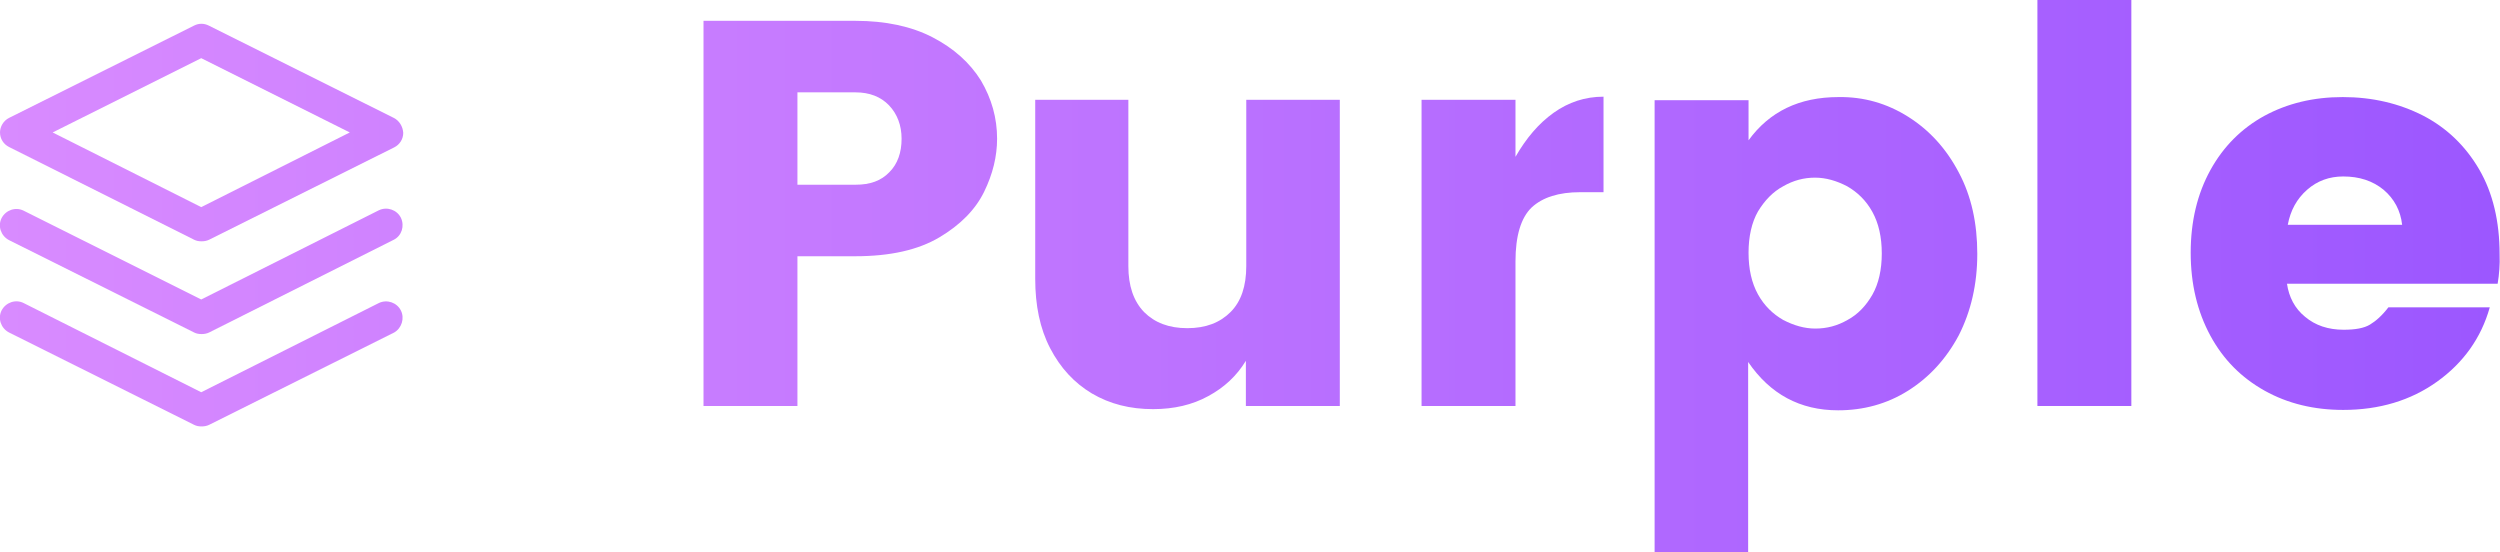
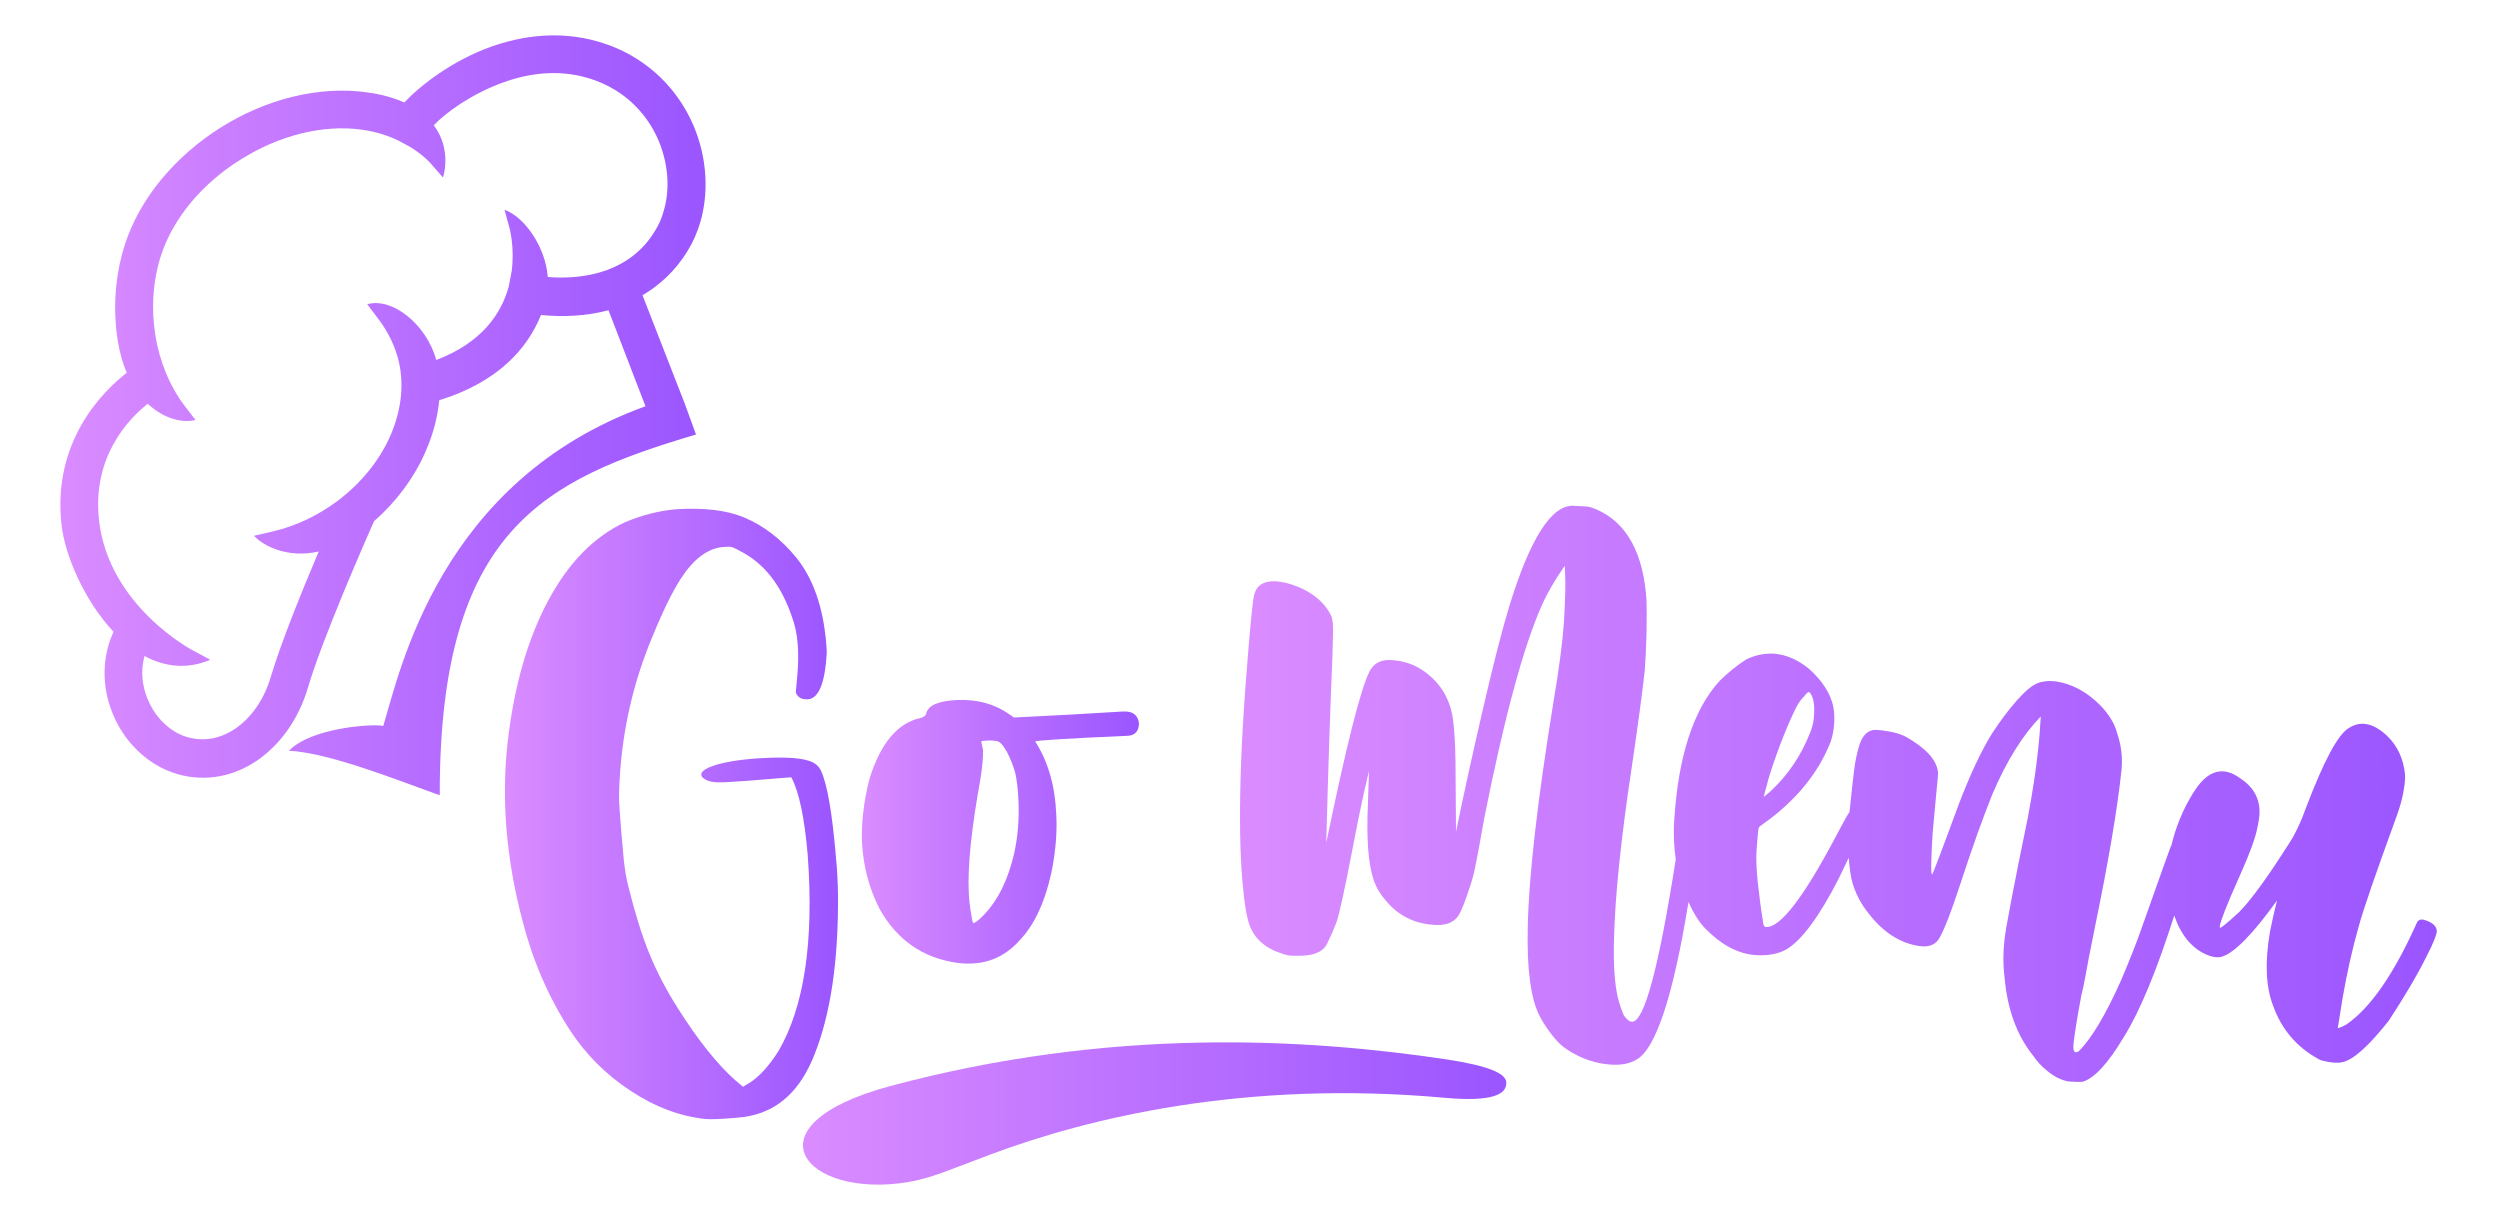
- <svg xmlns="http://www.w3.org/2000/svg" version="1.1" id="Layer_1" x="0px" y="0px" viewBox="0 0 636.1 140.4" style="enable-background:new 0 0 636.1 140.4;" xml:space="preserve">
+ <svg xmlns="http://www.w3.org/2000/svg" version="1.1" id="Camada_1" x="0px" y="0px" viewBox="0 0 1000 485.1" style="enable-background:new 0 0 1000 485.1;" xml:space="preserve">
  <style type="text/css">
- 	.st0{fill:url(#SVGID_1_);}
- 	.st1{fill:url(#SVGID_2_);}
- 	.st2{fill:url(#SVGID_3_);}
- 	.st3{fill:url(#SVGID_4_);}
- 	.st4{fill:url(#SVGID_5_);}
- 	.st5{fill:url(#SVGID_6_);}
- 	.st6{fill:url(#SVGID_7_);}
- 	.st7{fill:url(#SVGID_8_);}
- 	.st8{fill:url(#SVGID_9_);}
+ 	.st0{fill-rule:evenodd;clip-rule:evenodd;fill:url(#SVGID_1_);}
+ 	.st1{fill-rule:evenodd;clip-rule:evenodd;fill:url(#SVGID_2_);}
+ 	.st2{fill-rule:evenodd;clip-rule:evenodd;fill:url(#SVGID_3_);}
+ 	.st3{fill-rule:evenodd;clip-rule:evenodd;fill:url(#SVGID_4_);}
+ 	.st4{fill-rule:evenodd;clip-rule:evenodd;fill:url(#SVGID_5_);}
</style>
-   <linearGradient id="SVGID_1_" gradientUnits="userSpaceOnUse" x1="-14.647" y1="54.292" x2="656.557" y2="54.292">
-     <stop offset="1.502404e-03" style="stop-color:#DA8CFF" />
-     <stop offset="1" style="stop-color:#9A55FF" />
-   </linearGradient>
-   <path class="st0" d="M202.9,65.2v38.1h-23.9v-98h38.7c7.6,0,14.2,1.4,19.6,4.2c5.4,2.8,9.5,6.5,12.3,11c2.7,4.6,4.1,9.5,4.1,14.8  c0,4.5-1.1,9-3.3,13.5c-2.2,4.5-6,8.4-11.4,11.6c-5.4,3.2-12.5,4.8-21.4,4.8H202.9z M226.3,43.8c2.1-2.1,3.1-5,3.1-8.5  c0-3.4-1.1-6.3-3.2-8.5c-2.1-2.2-5-3.3-8.5-3.3h-14.8V47h14.8C221.4,47,224.2,46,226.3,43.8z" />
-   <linearGradient id="SVGID_2_" gradientUnits="userSpaceOnUse" x1="-14.647" y1="64.76" x2="656.557" y2="64.76">
-     <stop offset="1.502404e-03" style="stop-color:#DA8CFF" />
-     <stop offset="1" style="stop-color:#9A55FF" />
-   </linearGradient>
-   <path class="st1" d="M340.9,25.4v77.9H317V91.8c-2.3,3.8-5.5,6.8-9.6,9c-4,2.2-8.7,3.3-14,3.3c-5.9,0-11-1.3-15.6-4  c-4.5-2.7-8-6.5-10.6-11.5c-2.6-5-3.8-10.9-3.8-17.7V25.4h23.7v42.3c0,5,1.3,8.9,4,11.7c2.7,2.7,6.3,4.1,11,4.1  c4.7,0,8.3-1.4,11-4.1c2.7-2.7,4-6.6,4-11.7V25.4H340.9z" />
-   <linearGradient id="SVGID_3_" gradientUnits="userSpaceOnUse" x1="-14.647" y1="63.922" x2="656.557" y2="63.922">
-     <stop offset="1.502404e-03" style="stop-color:#DA8CFF" />
-     <stop offset="1" style="stop-color:#9A55FF" />
-   </linearGradient>
-   <path class="st2" d="M395.3,28.7c3.8-2.7,8-4.1,12.7-4.1v24.3h-5.9c-5.5,0-9.6,1.3-12.4,3.9c-2.7,2.6-4.1,7.2-4.1,13.7v36.8h-23.9  V25.4h23.9v14.5C388.3,35.2,391.5,31.4,395.3,28.7z" />
-   <linearGradient id="SVGID_4_" gradientUnits="userSpaceOnUse" x1="-14.647" y1="82.485" x2="656.557" y2="82.485">
-     <stop offset="1.502404e-03" style="stop-color:#DA8CFF" />
-     <stop offset="1" style="stop-color:#9A55FF" />
-   </linearGradient>
-   <path class="st3" d="M485.5,29.7c5.4,3.4,9.7,8.1,12.9,14.2c3.2,6,4.7,12.9,4.7,20.7c0,7.7-1.6,14.6-4.7,20.7  c-3.2,6-7.5,10.7-12.9,14.1s-11.4,5-17.8,5c-9.7,0-17.3-4.1-22.9-12.3v48.4H421v-115h23.9v10.2c5.3-7.3,12.9-11,22.9-11  C474.2,24.6,480.1,26.3,485.5,29.7z M453.7,47.4c-2.6,1.4-4.7,3.6-6.4,6.4c-1.6,2.8-2.4,6.4-2.4,10.5c0,4.2,0.8,7.7,2.4,10.6  c1.6,2.9,3.8,5,6.4,6.5c2.7,1.4,5.4,2.2,8.2,2.2c2.9,0,5.6-0.7,8.2-2.2c2.6-1.4,4.7-3.6,6.3-6.4c1.6-2.8,2.4-6.4,2.4-10.5  c0-4.2-0.8-7.7-2.4-10.6c-1.6-2.9-3.8-5-6.4-6.5c-2.7-1.4-5.4-2.2-8.2-2.2C459,45.2,456.3,45.9,453.7,47.4z" />
-   <linearGradient id="SVGID_5_" gradientUnits="userSpaceOnUse" x1="-14.647" y1="51.64" x2="656.557" y2="51.64">
-     <stop offset="1.502404e-03" style="stop-color:#DA8CFF" />
-     <stop offset="1" style="stop-color:#9A55FF" />
-   </linearGradient>
-   <path class="st4" d="M542.3,0v103.3h-23.9V0H542.3z" />
-   <linearGradient id="SVGID_6_" gradientUnits="userSpaceOnUse" x1="-14.647" y1="64.411" x2="656.557" y2="64.411">
-     <stop offset="1.502404e-03" style="stop-color:#DA8CFF" />
-     <stop offset="1" style="stop-color:#9A55FF" />
-   </linearGradient>
-   <path class="st5" d="M635.5,72.2h-53.6c0.5,3.4,2,6.3,4.6,8.4c2.6,2.2,5.9,3.3,9.8,3.3c3,0,5.2-0.4,6.7-1.3c1.5-0.9,3.1-2.3,4.7-4.4  h25.8c-2.2,7.8-6.7,14.1-13.4,18.9c-6.7,4.8-14.7,7.2-23.9,7.2c-7.4,0-14.1-1.6-20-4.9c-5.9-3.3-10.5-7.9-13.8-14  c-3.3-6.1-5-13.1-5-21.1c0-8,1.7-15,5-21c3.3-6,7.9-10.6,13.7-13.8c5.9-3.2,12.5-4.8,20-4.8c7.5,0,14.3,1.6,20.4,4.7  c6,3.1,10.8,7.7,14.3,13.7c3.5,6,5.2,13.3,5.2,21.6C636.1,67.3,635.9,69.8,635.5,72.2z M611.2,57.2c-0.4-3.6-2-6.6-4.7-8.9  c-2.8-2.3-6.2-3.4-10.3-3.4c-3.5,0-6.6,1.1-9.2,3.4c-2.6,2.3-4.2,5.2-4.9,8.9H611.2z" />
  <g>
-     <g>
-       <linearGradient id="SVGID_7_" gradientUnits="userSpaceOnUse" x1="-14.647" y1="33.748" x2="656.557" y2="33.748">
-         <stop offset="1.502404e-03" style="stop-color:#DA8CFF" />
-         <stop offset="1" style="stop-color:#9A55FF" />
-       </linearGradient>
-       <path class="st6" d="M100.2,30L53.1,6.5c-1.2-0.6-2.5-0.6-3.7,0L2.3,30C0.9,30.7,0,32.2,0,33.7c0,1.6,0.9,3,2.3,3.7L49.4,61    c0.6,0.3,1.2,0.4,1.9,0.4c0.6,0,1.3-0.1,1.9-0.4l47.1-23.5c1.4-0.7,2.3-2.1,2.3-3.7C102.5,32.2,101.6,30.7,100.2,30z M51.2,52.7    L13.4,33.7l37.8-18.9l37.8,18.9L51.2,52.7z" />
-     </g>
-   </g>
-   <g>
-     <g>
-       <linearGradient id="SVGID_8_" gradientUnits="userSpaceOnUse" x1="-14.647" y1="92.608" x2="656.557" y2="92.608">
-         <stop offset="1.502404e-03" style="stop-color:#DA8CFF" />
-         <stop offset="1" style="stop-color:#9A55FF" />
-       </linearGradient>
-       <path class="st7" d="M102,79c-1-2-3.5-2.9-5.6-1.9L51.2,99.8L6,77.1c-2-1-4.5-0.2-5.6,1.9c-1,2-0.2,4.5,1.9,5.6l47.1,23.5    c0.6,0.3,1.2,0.4,1.9,0.4c0.6,0,1.3-0.1,1.9-0.4l47.1-23.5C102.2,83.5,103,81,102,79z" />
-     </g>
-   </g>
-   <g>
-     <g>
-       <linearGradient id="SVGID_9_" gradientUnits="userSpaceOnUse" x1="-14.647" y1="69.064" x2="656.557" y2="69.064">
-         <stop offset="1.502404e-03" style="stop-color:#DA8CFF" />
-         <stop offset="1" style="stop-color:#9A55FF" />
-       </linearGradient>
-       <path class="st8" d="M102,55.4c-1-2-3.5-2.9-5.6-1.9L51.2,76.2L6,53.6c-2-1-4.5-0.2-5.6,1.9c-1,2-0.2,4.5,1.9,5.6l47.1,23.5    c0.6,0.3,1.2,0.4,1.9,0.4c0.6,0,1.3-0.1,1.9-0.4L100.2,61C102.2,60,103,57.5,102,55.4z" />
-     </g>
+     <linearGradient id="SVGID_1_" gradientUnits="userSpaceOnUse" x1="24.087" y1="165.941" x2="282.286" y2="165.941">
+       <stop offset="0" style="stop-color:#DA8CFF" />
+       <stop offset="0" style="stop-color:#DA8CFF" />
+       <stop offset="1" style="stop-color:#9A55FF" />
+     </linearGradient>
+     <path class="st0" d="M278.4,173.8l-4.4-12.1l-17-43.6c6.8-4,13-9.6,17.9-17.5c2.3-3.7,4.1-7.8,5.3-12c3.2-11.2,2.6-23.9-1.7-35.6   c-4.3-11.6-12.3-22.3-24-29.6c-4.6-2.9-9.8-5.2-15.4-6.8c-15.3-4.4-30.2-2.4-43,2.2C180.9,24.3,168.3,34,161.7,41   c-4-1.8-8.7-3.2-14.5-4c-19.7-2.9-41.1,2.8-58.9,14c-17.8,11.2-32.3,27.9-38.4,47c-4.1,12.9-4.7,26.1-2.8,38.3   c0.8,4.9,2,9.1,3.6,12.8c-9.6,7.5-29.8,27.4-26.1,60.8c1.4,12.4,9.2,30.4,20.8,42.8c-0.8,1.8-1.5,3.6-2,5.4   c-2.7,9.3-1.8,18.9,1.7,27.4c3.4,8.4,9.4,15.5,16.8,20.1c2.8,1.7,5.8,3.1,8.9,4c11.4,3.3,22.7,1,32.2-5.5   c9.1-6.3,16.5-16.5,20.2-29.1c5.5-18.9,22.8-58.4,26.4-66.5c8.9-7.8,16-17.3,20.5-27.6c3-6.7,4.9-13.7,5.6-20.8   c23.8-7.4,35.3-20.8,40.7-34.1c8,0.8,17.6,0.6,27-1.9l14.8,38.4c-82.3,29.8-98.2,105.9-104.9,127.9c-3.3-1-28.8,0.5-37.7,9.9   c16.5,0.8,45.2,12.5,60.3,17.8C175.7,211.6,218,191.8,278.4,173.8z M242.6,108.1c-7.9,2.8-16.3,3.3-23.5,2.7   c-0.8-11.6-9-23.9-17.3-26.9l2,7.3c0,0.1,2.1,7.5,0.9,17.1l0,0l-1.2,6.3c-2.9,10.7-10.6,22.4-29,29.4   c-3.9-14.3-17.7-25.2-27.6-22.3l4.6,6.1c4,5.3,6.6,11,8,16.7c2.3,10,0.8,20.3-3.4,29.9c-4.4,9.9-11.7,18.9-21,25.9   c-7.6,5.7-16.5,10.1-26.1,12.3l-7.4,1.7c3.4,3.8,13.1,9.2,25.9,6.3c-6.7,15.7-15.3,37-19.1,49.9c-2.7,9.2-7.8,16.5-14.2,20.9   c-5.8,4-12.6,5.4-19.4,3.4c-1.8-0.5-3.5-1.3-5.1-2.3c-4.7-2.9-8.5-7.5-10.7-13c-2.2-5.3-2.8-11.3-1.2-17.1c8,4.3,16.9,5.5,26.3,1.5   l-6.7-3.6c-0.1,0-34-17.7-37.8-52.3c-2.8-25.4,12-40.6,19.5-46.5c6.4,6,13.8,7.8,19.1,6.5l-4.6-6c-5.6-7.4-9.8-17.3-11.5-28.2   c-1.6-10-1.1-20.8,2.2-31.3c5-15.6,17-29.4,32-38.7c14.9-9.4,32.6-14.2,48.6-11.9c5.8,0.8,10.7,2.5,14.6,4.4l4.6,2.5   c5.4,3.3,8.1,6.5,8.1,6.5l5,5.7c1.7-5.8,1.5-14-3.7-20.9c4.9-5.1,15-12.5,27.7-17.1c10.2-3.7,21.9-5.3,33.6-1.9   c4.3,1.2,8.2,3,11.6,5.1c8.6,5.4,14.6,13.3,17.8,22c3.2,8.7,3.7,18,1.3,26.1c-0.8,3-2,5.7-3.6,8.2C257,100.6,250,105.4,242.6,108.1   z" />
+     <linearGradient id="SVGID_2_" gradientUnits="userSpaceOnUse" x1="202.384" y1="325.676" x2="335.249" y2="325.676">
+       <stop offset="0" style="stop-color:#DA8CFF" />
+       <stop offset="0" style="stop-color:#DA8CFF" />
+       <stop offset="1" style="stop-color:#9A55FF" />
+     </linearGradient>
+     <path class="st1" d="M335.2,357.8c-0.1-4.8-0.3-9.7-0.8-14.6c-1.5-18-3.5-29.7-6.1-35.1c-0.9-1.8-2.5-3.1-4.8-3.8   c-4.3-1.4-11.8-1.6-22.6-0.8c-5.5,0.5-10.2,1.2-14,2.3c-4.4,1.3-6.5,2.7-6.4,4.1c0,0.5,0.4,1.1,1.2,1.6c1.5,1.2,4.4,1.6,8.4,1.4   c2.5-0.1,11.3-0.7,26.4-2c3.1,5.7,5.3,16.1,6.6,31.3c2.5,34.4-1.4,60.5-11.7,78.2c-3.9,6.1-7.8,10.4-11.7,12.8l-2.5,1.5l-3.1-2.6   c-7.1-6.3-14.8-15.9-22.9-28.7c-4.6-7.2-8.4-14.5-11.4-21.8c-3-7.3-5.8-16.3-8.4-26.8c-0.5-1.8-0.8-3.5-1.1-5   c-0.3-1.6-0.5-3.6-0.8-6c-0.2-2.4-0.5-5.8-0.9-10.1c-0.4-4.6-0.6-8.1-0.8-10.5c-0.3-3.4-0.2-7.5,0.1-12.2   c1.2-19.8,5.6-38.6,13.1-56.4c4.1-10.1,7.9-17.8,11.3-23.1c5.1-7.9,10.8-12.2,17-12.7c1.1-0.1,2-0.1,2.7-0.1c0.7,0,2.1,0.6,4.2,1.8   c9.4,4.8,16.2,13.5,20.5,26c1.3,3.4,2.1,7.2,2.4,11.4c0.3,3.9,0.2,8.2-0.2,12.7l-0.6,6.4c0.8,2,2.4,2.9,5,2.7   c4.2-0.4,6.7-6.5,7.4-18.4c0-1.1-0.1-2.4-0.2-3.8c-1.2-14.6-5.2-26.1-12.1-34.6c-6-7.3-12.9-12.6-20.7-15.9c-6.9-2.9-16-4-27.3-3.3   c-6.8,0.6-13.5,2.3-20.2,5.1c-12.4,5.7-22.7,16.1-30.9,31.4s-13.6,34-16.2,56.3c-1.3,11.5-1.5,23.2-0.5,35.2   c1,12,3.1,24.2,6.4,36.6c4.1,16,10.4,30.5,18.8,43.5c6.4,9.9,14.5,18,24.4,24.5c9.8,6.5,19.8,10.2,29.9,11.3   c2.5,0.2,6.3,0,11.4-0.4c2.7-0.2,5-0.5,6.8-0.9c11.5-2.5,19.9-10.5,25.3-24C332.3,405.7,335.4,384.2,335.2,357.8z" />
+     <linearGradient id="SVGID_3_" gradientUnits="userSpaceOnUse" x1="344.808" y1="332.649" x2="455.56" y2="332.649">
+       <stop offset="0" style="stop-color:#DA8CFF" />
+       <stop offset="0" style="stop-color:#DA8CFF" />
+       <stop offset="1" style="stop-color:#9A55FF" />
+     </linearGradient>
+     <path class="st2" d="M351.8,363.5c6.9,12.4,17.2,19.6,30.8,21.6c2.1,0.3,4.2,0.4,6.2,0.3c7.3-0.3,13.6-3.3,18.7-8.9   c6.4-6.5,10.9-16.4,13.5-29.7c1.3-7.3,1.9-14.3,1.5-21.2c-0.5-11.4-3.3-21-8.4-29c0-0.4,12.4-1.2,37.2-2.3c2.7-0.2,4.2-1.8,4.3-4.9   c-0.4-3.4-2.5-5-6.4-4.8c-14.5,0.9-29,1.7-43.6,2.4l-1.9-1.3c-5.8-4.1-12.7-6-20.7-5.7c-7.5,0.3-11.7,2.1-12.5,5.3   c-0.2,1-1,1.6-2.4,1.9c-9.2,2.1-15.9,10.2-20.3,24.3c-2.3,9-3.3,17.5-3,25.5C345.3,346.5,347.6,355.3,351.8,363.5z M392.2,311.4   c0.8-5.1,1.1-8.9,1-11.4l-0.7-3.4c0-0.2,0.9-0.3,2.7-0.4c1.1,0,2.2,0,3.4,0.2c1.2,0.2,2.5,1.4,3.8,3.8c0,0.2,0.1,0.2,0.2,0.2   c1.7,3.3,2.8,6.2,3.5,8.8c0.6,2.6,1.1,6.4,1.3,11.4c0.3,7.4-0.3,14.4-1.8,21c-2.4,10.3-6.3,18.2-11.7,24c-2.3,2.4-3.8,3.6-4.5,3.6   c-0.2,0-0.5-0.7-0.7-2.2c-0.7-3.8-1.1-7.2-1.2-10.1C387,346.5,388.6,331.3,392.2,311.4z" />
+     <linearGradient id="SVGID_4_" gradientUnits="userSpaceOnUse" x1="496.266" y1="317.797" x2="974.733" y2="317.797">
+       <stop offset="0" style="stop-color:#DA8CFF" />
+       <stop offset="0" style="stop-color:#DA8CFF" />
+       <stop offset="1" style="stop-color:#9A55FF" />
+     </linearGradient>
+     <path class="st3" d="M974.7,372.1c-0.3-1.9-2-3.3-5.2-4.2c-1.3-0.3-2.3,0.1-2.8,1.3c-9.1,20.3-18.4,33.8-28,40.5   c-1,0.6-2.2,1.2-3.6,1.6l2-12.4c1.7-9.8,3.8-19.2,6.3-28c1.8-6.8,6.9-21.5,15.1-44c1.5-4.1,2.5-7.7,3-10.9c0.4-2.3,0.6-4.4,0.5-6.2   c-0.6-6.3-3-11.4-7-15.3c-2.6-2.5-5.2-4.1-7.7-4.7c-2.7-0.7-5.3-0.2-7.9,1.5c-4.2,2.5-9.9,13.1-17,31.8c-2.1,5.9-4.3,10.5-6.6,14   c-8.5,13.4-15.2,22.7-20.1,27.7c-4.7,4.3-7.2,6.4-7.7,6.3c-0.1,0-0.1-0.2-0.1-0.6c0.4-2.3,2.8-8.6,7.4-18.8s7.1-17.2,7.7-20.9   l0.5-2.6c1.2-7-1.1-12.6-7-16.6c-1.9-1.4-3.7-2.4-5.5-2.8c-4.9-1.2-9.4,1.5-13.5,8c-4.3,6.8-7.2,14-9,21.6   c-0.1,0.1-0.2,0.1-0.2,0.2c-0.2,0.4-4.1,11.3-11.7,32.8c-2.1,6-4.9,13-8.2,20.8c-6.1,13.6-11.7,23.1-16.9,28.3   c-0.5,0.3-1,0.5-1.3,0.4c-0.7-0.1-1-1.2-0.8-3.4c0.4-3.7,1.4-10.1,3.1-19.2c0.6-2.4,1.2-5,1.7-8c0.5-3,1.7-9.2,3.6-18.6   c5.6-27.1,9.2-48.4,10.8-63.7c0.5-5.1-0.1-10-1.8-14.9c-1-3.8-3.3-7.5-6.9-11.2c-5.3-5.2-11-8.3-17.3-9.3c-2.7-0.4-5.2-0.2-7.4,0.6   c-2.2,0.8-5,3.1-8.3,6.8c-3.3,3.7-6.6,8.1-9.9,13.1c-4.4,7-8.9,16.6-13.5,28.6c-6.7,18.3-10.3,27.7-10.7,28.2   c-0.5-0.7-0.4-6.5,0.3-17.2c0.3-3.6,0.8-8.7,1.4-15.2c0.5-5.1,0.8-7.9,0.7-8.6c-0.5-4.9-4.8-9.6-12.7-14.1c-1.9-1.1-4.6-1.9-8-2.4   c-2.5-0.4-4.2-0.5-5.1-0.4c-2.1,0.3-3.7,1.7-4.9,4.1c-0.9,1.9-1.7,5-2.5,9.4c-0.5,3.3-1.2,9.7-2.2,19.3c-1,1.4-2.7,4.5-5.2,9.3   c-13.2,25-22.6,37.2-28.3,36.7c-0.7-0.1-1.1-1-1.2-2.9c-0.6-3.2-1.2-8.2-2-15c-0.5-4.9-0.7-9.1-0.5-12.5c0.4-5.8,0.7-8.9,0.9-9.3   s0.7-0.8,1.3-1.2c13.3-9.3,22.5-20.5,27.5-33.3c0.8-2.3,1.2-4.8,1.4-7.6c0.1-2.3,0-4.4-0.4-6.4c-1.1-5.2-4.3-10.2-9.6-15   c-4.4-3.6-8.9-5.6-13.6-6.1c-3.8-0.3-7.6,0.4-11.5,2.2c-3.9,2.5-7.5,5.4-10.8,8.7c-10.5,11.6-16.5,30.1-18.1,55.7   c-0.4,5.5-0.1,10.7,0.6,15.6c-6.8,43.5-12.6,65.1-17.5,65c-1,0-2.1-0.9-3.3-2.6c-0.8-1.8-1.6-4.2-2.4-7.2c-1.2-5.3-1.8-13-1.5-23.2   c0.4-16.9,2.7-39.8,7.1-68.8c2.6-17.6,4.3-30.5,5.2-38.7c0.3-3.6,0.5-8.4,0.7-14.5c0.1-6,0.1-10.5,0-13.6   c-1.2-18.6-7.7-30.7-19.5-36.1c-1.9-0.9-3.4-1.3-4.5-1.4l-5.3-0.3c-8.7-0.3-17.2,13-25.5,39.9c-2.7,8.8-6.4,23-10.9,42.6   c-4.1,17.8-7.6,33.7-10.5,47.9l-0.2-27.7c-0.1-7-0.4-12.8-1-17.2c-1.2-8.8-5.6-15.6-13.1-20.3c-3.6-2.2-7.6-3.3-12.2-3.5   c-3.8-0.1-6.6,1.5-8.2,4.8c-3.6,7.3-9.3,30.1-17.2,68.3c0.8-31.1,1.7-56.3,2.5-75.5l0.2-7.8c0.1-3.3-0.1-5.6-0.5-6.9   c-0.3-0.8-0.7-1.5-1.1-2.2c-2.5-4.2-6.7-7.6-12.4-10c-3.5-1.4-6.6-2.1-9.2-2.2c-4.6-0.1-7.3,1.6-8.3,5.3c-0.6,2.3-1.3,9.4-2.3,21.5   c-1.9,21.9-3,41.1-3.3,57.4c-0.3,16.2,0.1,29.6,1.3,40.1c0.5,5.3,1.2,9.3,2,12c1.8,6.1,6.1,10.2,13,12.5c1.8,0.7,3.4,1,4.6,1l2.9,0   c6,0,9.8-1.8,11.2-5.4c1.2-2.4,2.4-5.1,3.5-8c1.1-3.3,3.3-13.1,6.4-29.3c0.3-1.6,1.2-6.3,2.8-14.2c1.1-5.5,2.4-11.2,3.8-17   l-0.6,18.1c-0.3,12.9,0.8,22.1,3.3,27.6c0.8,1.8,2,3.7,3.6,5.6c5.2,6.6,12.1,10,20.7,10.3c4,0.1,6.9-1.1,8.7-3.6   c0.9-1.4,2-4,3.3-7.6c1.3-3.7,2.3-6.9,3-9.7c1.1-5,2.4-12.3,4.1-21.8c8-40.3,15.7-68.7,23-85.1c2.2-5,5.3-10.3,9.2-15.9   c0.2,3.5,0.3,7,0.2,10.6c-0.1,4-0.3,7.9-0.5,11.8c-0.6,8.3-2,19-4.2,32c-6.5,40-9.9,70-10.3,90c-0.4,17,1.2,28.8,4.7,35.6   c0.9,1.8,2.2,3.9,3.8,6.1c1.6,2.2,3.1,4,4.5,5.3c1.8,1.6,3.9,3,6.5,4.3c4.7,2.4,9.6,3.7,14.8,3.9c3.7,0.1,6.8-0.6,9.3-2.1   c7.7-4.5,14.6-25.5,20.7-63c2.1,4.7,4.4,8.3,6.8,10.7c6.3,6.4,12.8,9.9,19.6,10.5c4.9,0.4,9.2-0.3,12.7-2.2   c6.1-3.6,13.2-13.1,21.1-28.6c1-2,2.3-4.8,3.9-8.1c0.2,3.2,0.6,6,1.1,8.6c1.2,4.9,3.5,9.6,7.1,14c5.8,7.4,12.5,11.6,19.9,12.7   c3.7,0.6,6.4-0.4,8-2.9c2-3.3,4.8-10.5,8.4-21.5c4.9-15,9.2-27,12.9-36.2c5.7-13.4,12.2-23.8,19.4-31.2c-0.2,3.8-0.5,8.3-1.1,13.6   c-0.8,7.9-2.2,16.8-4.1,27c-5.7,27.7-8.8,43.9-9.3,48.7c-0.6,5.2-0.6,10.1,0,14.8c1.1,12.9,4.9,23.4,11.4,31.5   c1.8,2.6,3.6,4.5,5.4,5.9c3,2.6,6,4,8.9,4.5c2.8,0.2,4.7,0.2,5.5,0.1c4.7-1.3,10.2-7.3,16.6-18c6.4-10.3,13.1-26.5,20.1-48.5   c1.3,3.8,3,7.1,5.3,9.9c3,3.5,6.4,5.7,10.2,6.6c1.3,0.3,2.5,0.3,3.5,0c5-1.5,12.4-9,22.1-22.5c-1.1,4.3-2,8.4-2.8,12.4   c-2.1,12.2-1.7,22,1.2,29.6c3.4,9.5,9.4,16.5,17.8,21.2c0.7,0.5,1.6,0.8,2.6,1c2.9,0.7,5.3,0.9,7.2,0.5c4.4-0.8,10.6-6.4,18.7-16.6   c6.4-9.8,11.5-18.4,15.1-25.7C973.6,376.8,974.9,373.2,974.7,372.1z M705.8,317.6c0-0.3,0.2-0.9,0.4-1.6c0.2-0.7,0.6-2,1-3.8   c1.2-4.2,3-9.4,5.3-15.5c2.4-6.1,4.4-10.6,5.9-13.6c0.9-1.8,2-3.4,3.4-4.7c0.7-1,1.3-1.5,1.6-1.6c0.3,0,0.5,0.2,0.8,0.6   c1.2,1.7,1.7,4.6,1.4,8.8c-0.1,2.3-0.6,4.5-1.4,6.5c-3.7,9.5-9.1,17.5-16.2,24l-2.4,2c-0.1,0-0.1-0.1-0.1-0.2   C705.7,318.2,705.7,318,705.8,317.6z" />
+     <linearGradient id="SVGID_5_" gradientUnits="userSpaceOnUse" x1="321.134" y1="445.421" x2="602.484" y2="445.421">
+       <stop offset="0" style="stop-color:#DA8CFF" />
+       <stop offset="0" style="stop-color:#DA8CFF" />
+       <stop offset="1" style="stop-color:#9A55FF" />
+     </linearGradient>
+     <path class="st4" d="M578.9,423.8c-57.3-8.6-135-12.9-222.7,10.6c-59,15.8-34.3,45.4,7.2,38.4c9.4-1.6,16.4-4.9,32.5-10.9   c39.2-14.7,101.9-30,181.8-22.8c19.6,1.8,25.2-1.5,24.8-6.3C602.2,429.3,595.2,426.3,578.9,423.8z" />
  </g>
</svg>
